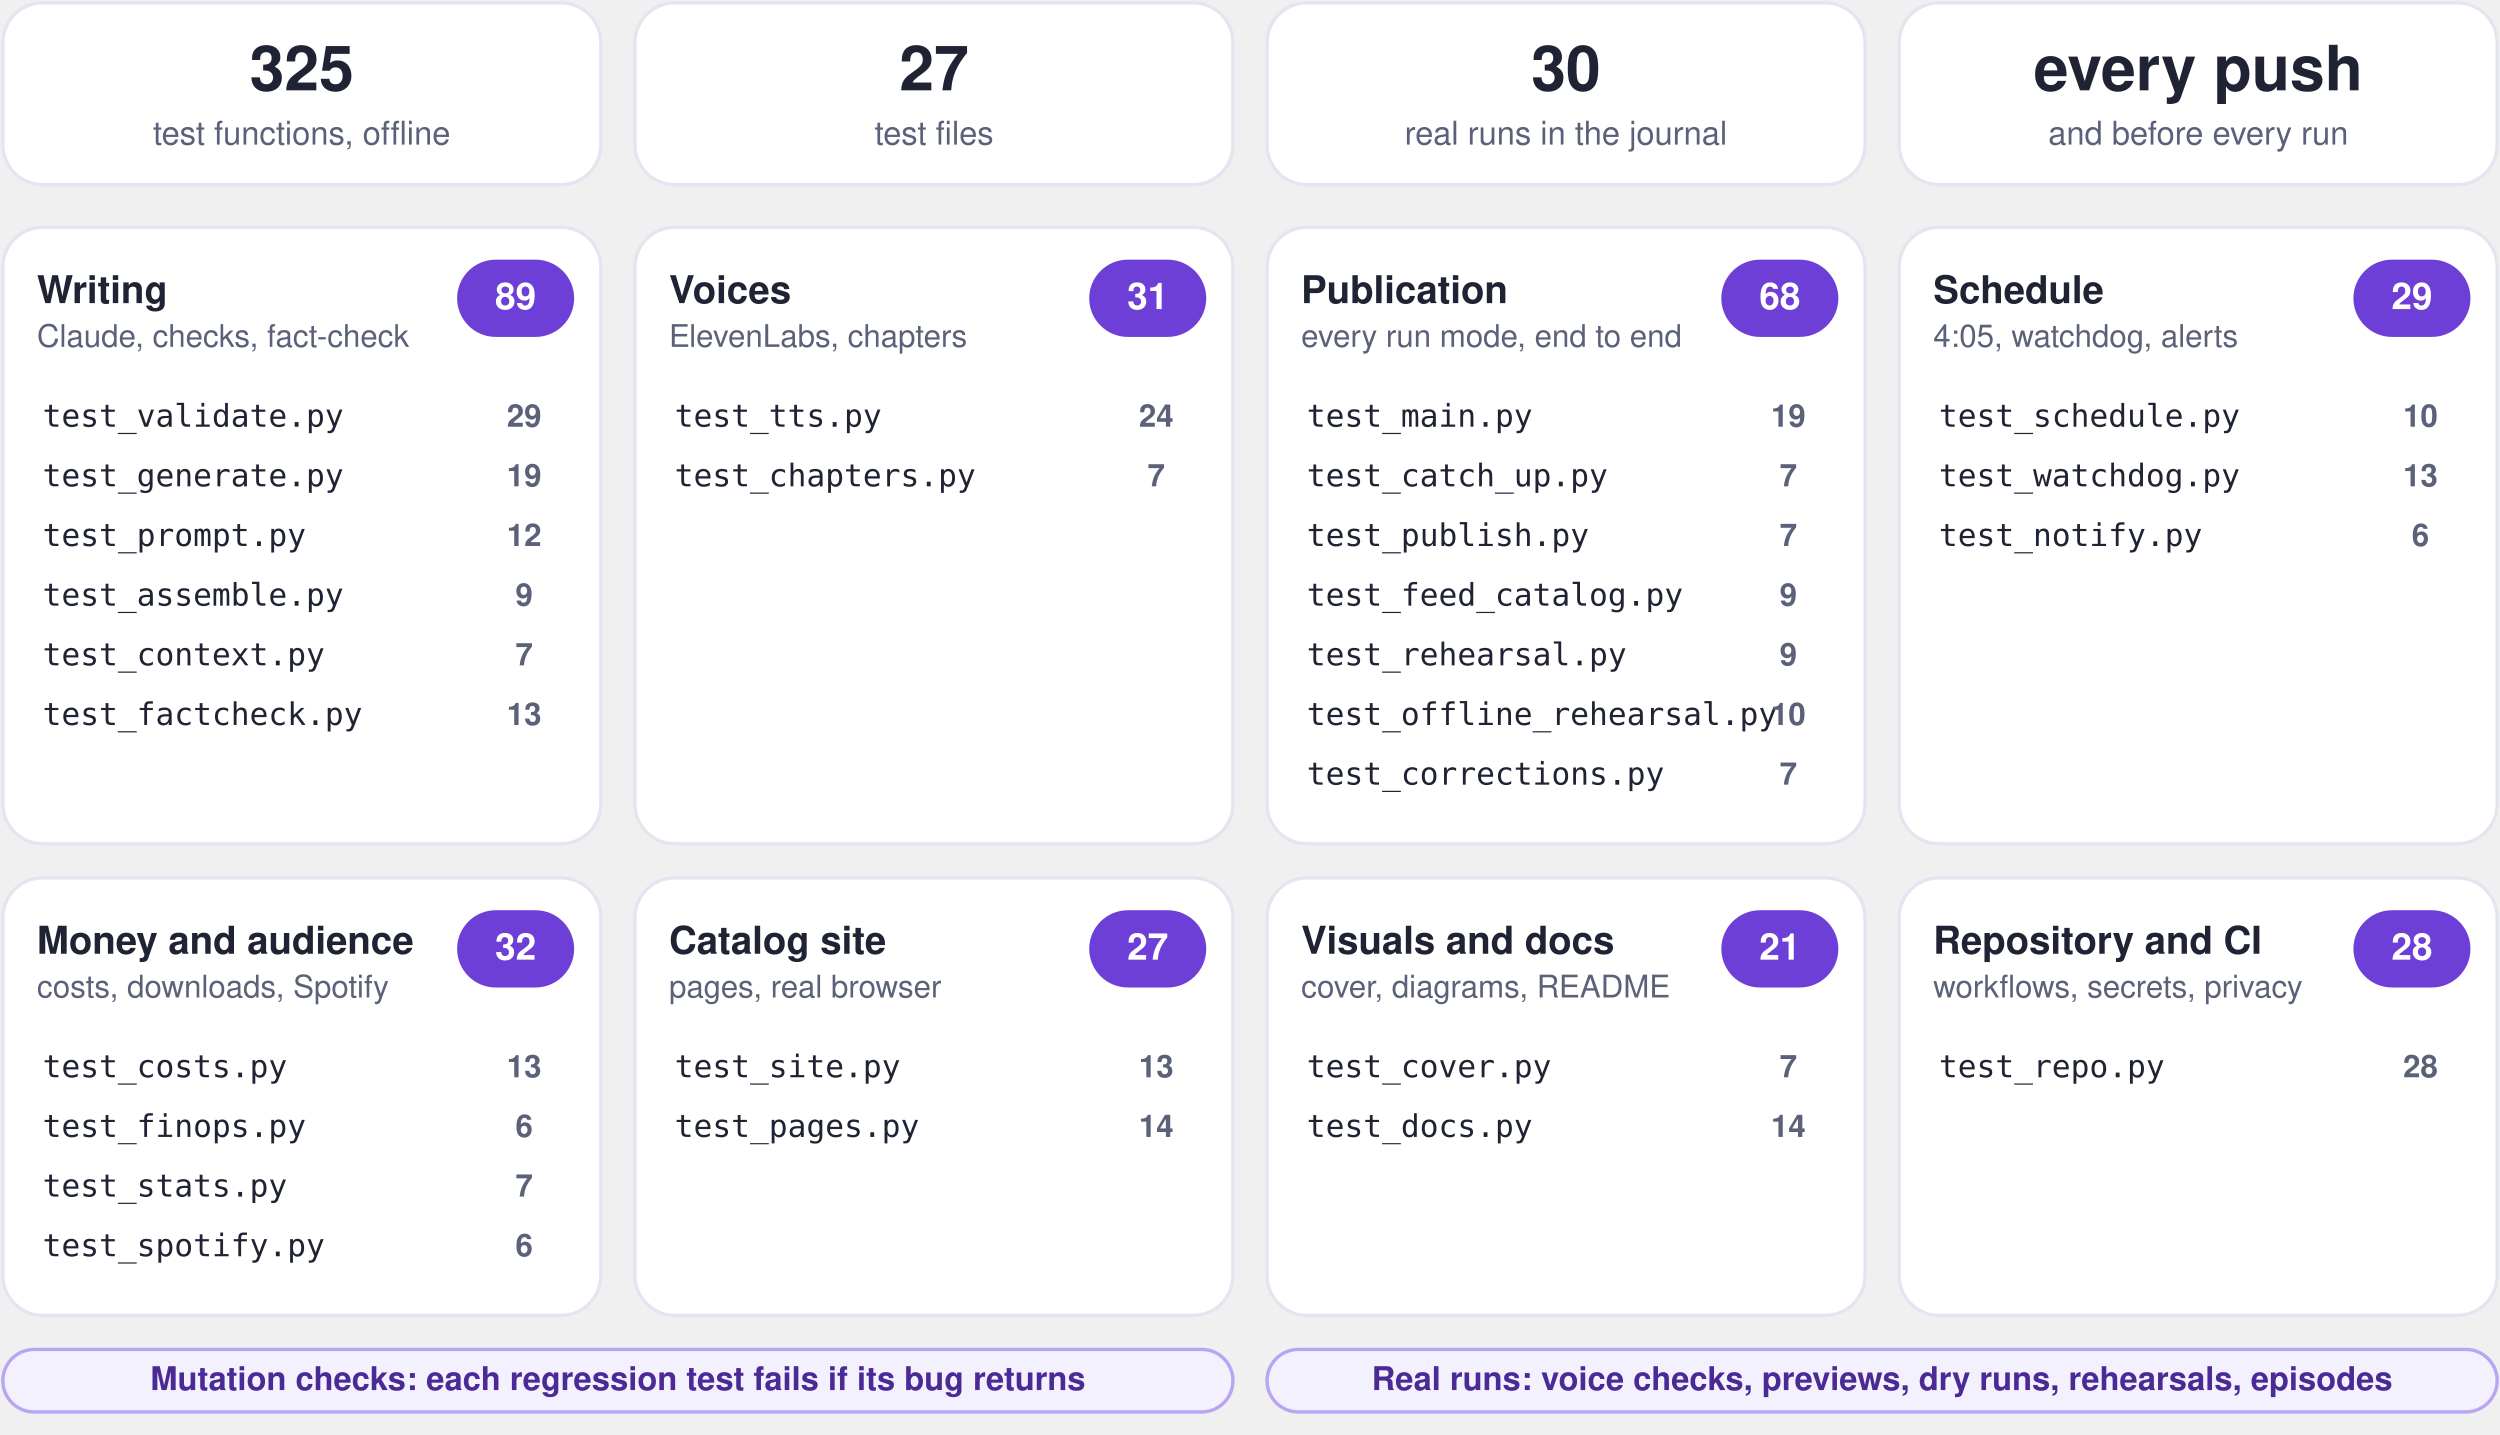
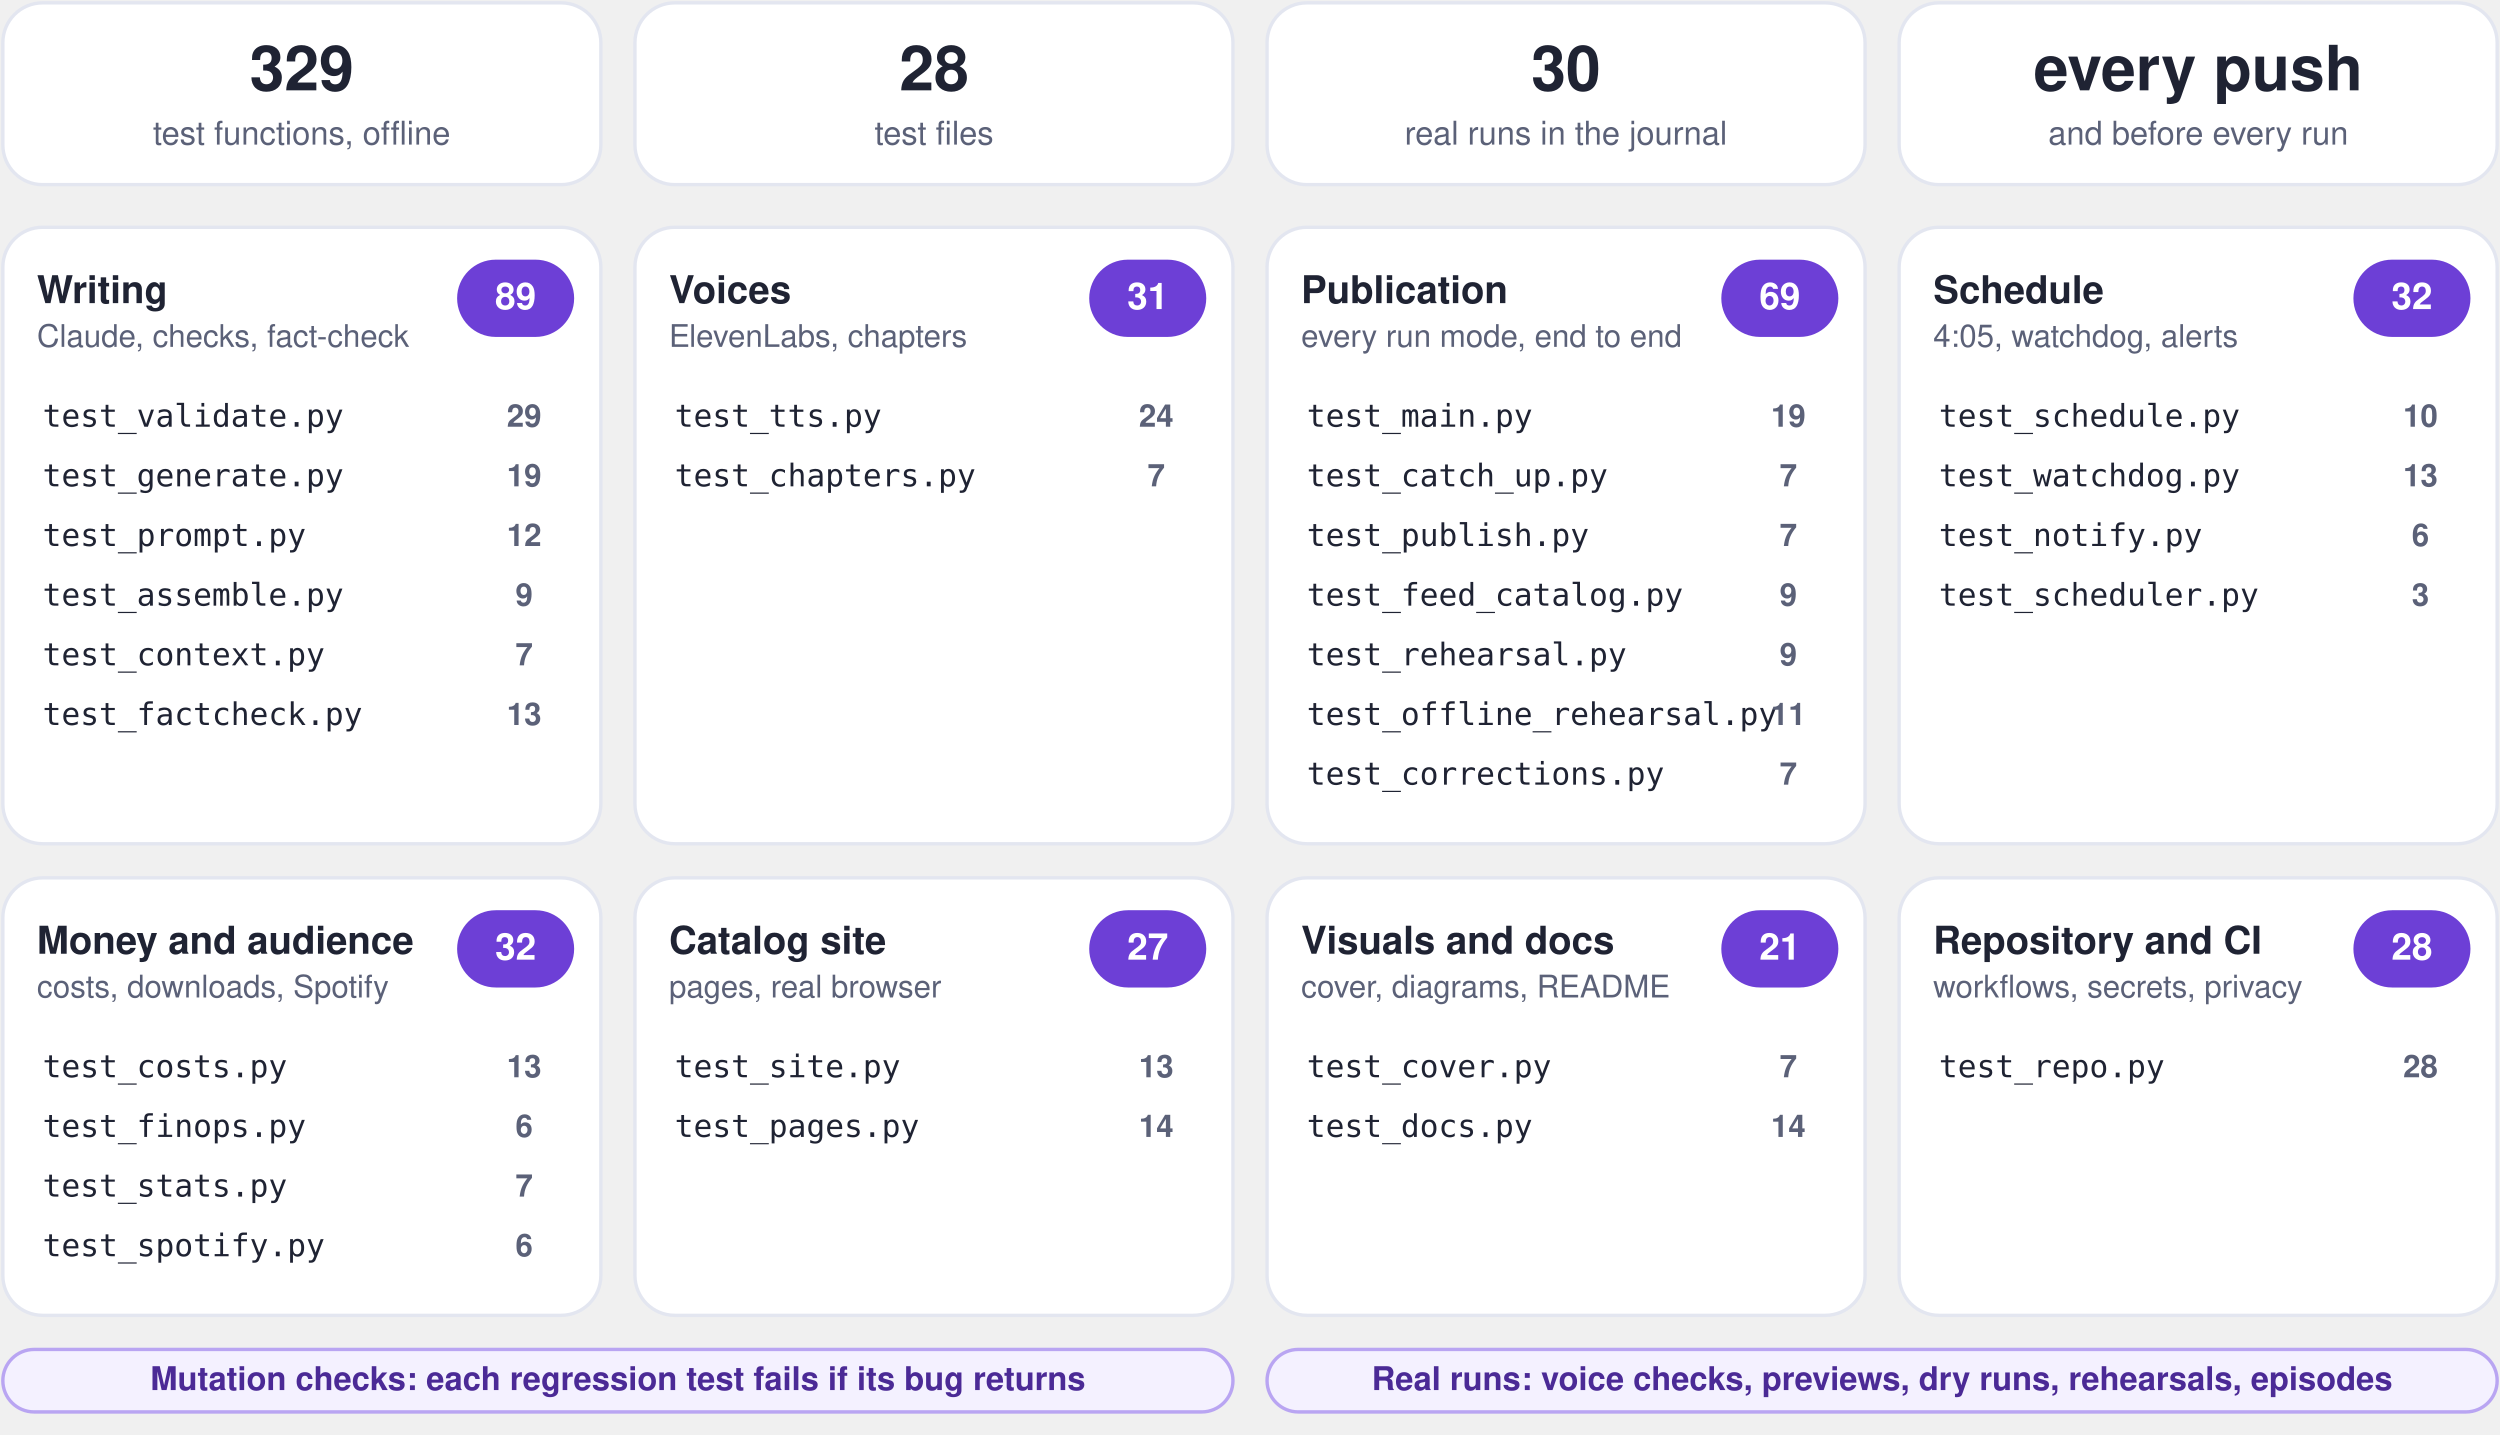
- <svg xmlns="http://www.w3.org/2000/svg" viewBox="0 0 880 505" width="880" height="505" role="img" aria-label="Test plan: 325 offline tests in 27 files">
+ <svg xmlns="http://www.w3.org/2000/svg" viewBox="0 0 880 505" width="880" height="505" role="img" aria-label="Test plan: 329 offline tests in 28 files">
  <g class="box">
    <rect x="1.0" y="1.0" width="210.5" height="64.0" rx="14" fill="#ffffff" stroke="#e3e6f0" stroke-width="1.2" class="frame" />
-     <text x="106.2" y="31.8" font-family="-apple-system, BlinkMacSystemFont, 'Segoe UI', Helvetica, Arial, sans-serif" font-size="22" font-weight="750" fill="#1f2333" text-anchor="middle">325</text>
+     <text x="106.2" y="31.8" font-family="-apple-system, BlinkMacSystemFont, 'Segoe UI', Helvetica, Arial, sans-serif" font-size="22" font-weight="750" fill="#1f2333" text-anchor="middle">329</text>
    <text x="106.2" y="50.9" font-family="-apple-system, BlinkMacSystemFont, 'Segoe UI', Helvetica, Arial, sans-serif" font-size="11.5" font-weight="500" fill="#5b6178" text-anchor="middle">test functions, offline</text>
  </g>
  <g class="box">
    <rect x="223.5" y="1.0" width="210.5" height="64.0" rx="14" fill="#ffffff" stroke="#e3e6f0" stroke-width="1.2" class="frame" />
-     <text x="328.8" y="31.8" font-family="-apple-system, BlinkMacSystemFont, 'Segoe UI', Helvetica, Arial, sans-serif" font-size="22" font-weight="750" fill="#1f2333" text-anchor="middle">27</text>
+     <text x="328.8" y="31.8" font-family="-apple-system, BlinkMacSystemFont, 'Segoe UI', Helvetica, Arial, sans-serif" font-size="22" font-weight="750" fill="#1f2333" text-anchor="middle">28</text>
    <text x="328.8" y="50.9" font-family="-apple-system, BlinkMacSystemFont, 'Segoe UI', Helvetica, Arial, sans-serif" font-size="11.5" font-weight="500" fill="#5b6178" text-anchor="middle">test files</text>
  </g>
  <g class="box">
    <rect x="446.0" y="1.0" width="210.5" height="64.0" rx="14" fill="#ffffff" stroke="#e3e6f0" stroke-width="1.2" class="frame" />
    <text x="551.2" y="31.8" font-family="-apple-system, BlinkMacSystemFont, 'Segoe UI', Helvetica, Arial, sans-serif" font-size="22" font-weight="750" fill="#1f2333" text-anchor="middle">30</text>
    <text x="551.2" y="50.9" font-family="-apple-system, BlinkMacSystemFont, 'Segoe UI', Helvetica, Arial, sans-serif" font-size="11.5" font-weight="500" fill="#5b6178" text-anchor="middle">real runs in the journal</text>
  </g>
  <g class="box">
    <rect x="668.5" y="1.0" width="210.5" height="64.0" rx="14" fill="#ffffff" stroke="#e3e6f0" stroke-width="1.2" class="frame" />
    <text x="773.8" y="31.8" font-family="-apple-system, BlinkMacSystemFont, 'Segoe UI', Helvetica, Arial, sans-serif" font-size="22" font-weight="750" fill="#1f2333" text-anchor="middle">every push</text>
    <text x="773.8" y="50.9" font-family="-apple-system, BlinkMacSystemFont, 'Segoe UI', Helvetica, Arial, sans-serif" font-size="11.5" font-weight="500" fill="#5b6178" text-anchor="middle">and before every run</text>
  </g>
  <rect x="1.0" y="80.0" width="210.5" height="217.0" rx="14" fill="#ffffff" stroke="#e3e6f0" stroke-width="1.2" />
  <g class="box">
    <rect x="9.0" y="90.0" width="152.5" height="40.0" rx="12" fill="none" stroke="none" stroke-width="1.2" class="frame" />
    <text x="13.0" y="106.7" font-family="-apple-system, BlinkMacSystemFont, 'Segoe UI', Helvetica, Arial, sans-serif" font-size="13.5" font-weight="700" fill="#1f2333" text-anchor="start">Writing</text>
    <text x="13.0" y="122.1" font-family="-apple-system, BlinkMacSystemFont, 'Segoe UI', Helvetica, Arial, sans-serif" font-size="11" font-weight="400" fill="#5b6178" text-anchor="start">Claude, checks, fact-check</text>
  </g>
  <g class="box">
    <rect x="161.5" y="92.0" width="40.0" height="26.0" rx="13" fill="#6d3fd6" stroke="#6d3fd6" stroke-width="1.2" class="frame" />
    <text x="181.5" y="108.8" font-family="-apple-system, BlinkMacSystemFont, 'Segoe UI', Helvetica, Arial, sans-serif" font-size="13" font-weight="700" fill="#ffffff" text-anchor="middle">89</text>
  </g>
  <g class="box">
    <rect x="11.0" y="138.0" width="190.5" height="18.0" rx="12" fill="none" stroke="none" stroke-width="1.2" class="frame" />
    <text x="15.0" y="150.2" font-family="ui-monospace, SFMono-Regular, Menlo, Consolas, monospace" font-size="11" font-weight="500" fill="#1f2333" text-anchor="start">test_validate.py</text>
  </g>
  <g class="box">
    <rect x="167.5" y="138.0" width="34.0" height="18.0" rx="12" fill="none" stroke="none" stroke-width="1.2" class="frame" />
    <text x="184.5" y="150.2" font-family="-apple-system, BlinkMacSystemFont, 'Segoe UI', Helvetica, Arial, sans-serif" font-size="11" font-weight="700" fill="#5b6178" text-anchor="middle">29</text>
  </g>
  <g class="box">
    <rect x="11.0" y="159.0" width="190.5" height="18.0" rx="12" fill="none" stroke="none" stroke-width="1.2" class="frame" />
    <text x="15.0" y="171.2" font-family="ui-monospace, SFMono-Regular, Menlo, Consolas, monospace" font-size="11" font-weight="500" fill="#1f2333" text-anchor="start">test_generate.py</text>
  </g>
  <g class="box">
    <rect x="167.5" y="159.0" width="34.0" height="18.0" rx="12" fill="none" stroke="none" stroke-width="1.2" class="frame" />
    <text x="184.5" y="171.2" font-family="-apple-system, BlinkMacSystemFont, 'Segoe UI', Helvetica, Arial, sans-serif" font-size="11" font-weight="700" fill="#5b6178" text-anchor="middle">19</text>
  </g>
  <g class="box">
    <rect x="11.0" y="180.0" width="190.5" height="18.0" rx="12" fill="none" stroke="none" stroke-width="1.2" class="frame" />
    <text x="15.0" y="192.2" font-family="ui-monospace, SFMono-Regular, Menlo, Consolas, monospace" font-size="11" font-weight="500" fill="#1f2333" text-anchor="start">test_prompt.py</text>
  </g>
  <g class="box">
    <rect x="167.5" y="180.0" width="34.0" height="18.0" rx="12" fill="none" stroke="none" stroke-width="1.2" class="frame" />
    <text x="184.5" y="192.2" font-family="-apple-system, BlinkMacSystemFont, 'Segoe UI', Helvetica, Arial, sans-serif" font-size="11" font-weight="700" fill="#5b6178" text-anchor="middle">12</text>
  </g>
  <g class="box">
    <rect x="11.0" y="201.0" width="190.5" height="18.0" rx="12" fill="none" stroke="none" stroke-width="1.2" class="frame" />
    <text x="15.0" y="213.2" font-family="ui-monospace, SFMono-Regular, Menlo, Consolas, monospace" font-size="11" font-weight="500" fill="#1f2333" text-anchor="start">test_assemble.py</text>
  </g>
  <g class="box">
    <rect x="167.5" y="201.0" width="34.0" height="18.0" rx="12" fill="none" stroke="none" stroke-width="1.2" class="frame" />
    <text x="184.5" y="213.2" font-family="-apple-system, BlinkMacSystemFont, 'Segoe UI', Helvetica, Arial, sans-serif" font-size="11" font-weight="700" fill="#5b6178" text-anchor="middle">9</text>
  </g>
  <g class="box">
    <rect x="11.0" y="222.0" width="190.5" height="18.0" rx="12" fill="none" stroke="none" stroke-width="1.2" class="frame" />
    <text x="15.0" y="234.2" font-family="ui-monospace, SFMono-Regular, Menlo, Consolas, monospace" font-size="11" font-weight="500" fill="#1f2333" text-anchor="start">test_context.py</text>
  </g>
  <g class="box">
    <rect x="167.5" y="222.0" width="34.0" height="18.0" rx="12" fill="none" stroke="none" stroke-width="1.2" class="frame" />
    <text x="184.5" y="234.2" font-family="-apple-system, BlinkMacSystemFont, 'Segoe UI', Helvetica, Arial, sans-serif" font-size="11" font-weight="700" fill="#5b6178" text-anchor="middle">7</text>
  </g>
  <g class="box">
    <rect x="11.0" y="243.0" width="190.5" height="18.0" rx="12" fill="none" stroke="none" stroke-width="1.2" class="frame" />
    <text x="15.0" y="255.2" font-family="ui-monospace, SFMono-Regular, Menlo, Consolas, monospace" font-size="11" font-weight="500" fill="#1f2333" text-anchor="start">test_factcheck.py</text>
  </g>
  <g class="box">
    <rect x="167.5" y="243.0" width="34.0" height="18.0" rx="12" fill="none" stroke="none" stroke-width="1.2" class="frame" />
    <text x="184.5" y="255.2" font-family="-apple-system, BlinkMacSystemFont, 'Segoe UI', Helvetica, Arial, sans-serif" font-size="11" font-weight="700" fill="#5b6178" text-anchor="middle">13</text>
  </g>
  <rect x="223.5" y="80.0" width="210.5" height="217.0" rx="14" fill="#ffffff" stroke="#e3e6f0" stroke-width="1.2" />
  <g class="box">
    <rect x="231.5" y="90.0" width="152.5" height="40.0" rx="12" fill="none" stroke="none" stroke-width="1.2" class="frame" />
    <text x="235.5" y="106.7" font-family="-apple-system, BlinkMacSystemFont, 'Segoe UI', Helvetica, Arial, sans-serif" font-size="13.5" font-weight="700" fill="#1f2333" text-anchor="start">Voices</text>
    <text x="235.5" y="122.1" font-family="-apple-system, BlinkMacSystemFont, 'Segoe UI', Helvetica, Arial, sans-serif" font-size="11" font-weight="400" fill="#5b6178" text-anchor="start">ElevenLabs, chapters</text>
  </g>
  <g class="box">
    <rect x="384.0" y="92.0" width="40.0" height="26.0" rx="13" fill="#6d3fd6" stroke="#6d3fd6" stroke-width="1.2" class="frame" />
    <text x="404.0" y="108.8" font-family="-apple-system, BlinkMacSystemFont, 'Segoe UI', Helvetica, Arial, sans-serif" font-size="13" font-weight="700" fill="#ffffff" text-anchor="middle">31</text>
  </g>
  <g class="box">
    <rect x="233.5" y="138.0" width="190.5" height="18.0" rx="12" fill="none" stroke="none" stroke-width="1.2" class="frame" />
    <text x="237.5" y="150.2" font-family="ui-monospace, SFMono-Regular, Menlo, Consolas, monospace" font-size="11" font-weight="500" fill="#1f2333" text-anchor="start">test_tts.py</text>
  </g>
  <g class="box">
    <rect x="390.0" y="138.0" width="34.0" height="18.0" rx="12" fill="none" stroke="none" stroke-width="1.2" class="frame" />
    <text x="407.0" y="150.2" font-family="-apple-system, BlinkMacSystemFont, 'Segoe UI', Helvetica, Arial, sans-serif" font-size="11" font-weight="700" fill="#5b6178" text-anchor="middle">24</text>
  </g>
  <g class="box">
    <rect x="233.5" y="159.0" width="190.5" height="18.0" rx="12" fill="none" stroke="none" stroke-width="1.2" class="frame" />
    <text x="237.5" y="171.2" font-family="ui-monospace, SFMono-Regular, Menlo, Consolas, monospace" font-size="11" font-weight="500" fill="#1f2333" text-anchor="start">test_chapters.py</text>
  </g>
  <g class="box">
    <rect x="390.0" y="159.0" width="34.0" height="18.0" rx="12" fill="none" stroke="none" stroke-width="1.2" class="frame" />
    <text x="407.0" y="171.2" font-family="-apple-system, BlinkMacSystemFont, 'Segoe UI', Helvetica, Arial, sans-serif" font-size="11" font-weight="700" fill="#5b6178" text-anchor="middle">7</text>
  </g>
  <rect x="446.0" y="80.0" width="210.5" height="217.0" rx="14" fill="#ffffff" stroke="#e3e6f0" stroke-width="1.2" />
  <g class="box">
    <rect x="454.0" y="90.0" width="152.5" height="40.0" rx="12" fill="none" stroke="none" stroke-width="1.2" class="frame" />
    <text x="458.0" y="106.7" font-family="-apple-system, BlinkMacSystemFont, 'Segoe UI', Helvetica, Arial, sans-serif" font-size="13.5" font-weight="700" fill="#1f2333" text-anchor="start">Publication</text>
    <text x="458.0" y="122.1" font-family="-apple-system, BlinkMacSystemFont, 'Segoe UI', Helvetica, Arial, sans-serif" font-size="11" font-weight="400" fill="#5b6178" text-anchor="start">every run mode, end to end</text>
  </g>
  <g class="box">
    <rect x="606.5" y="92.0" width="40.0" height="26.0" rx="13" fill="#6d3fd6" stroke="#6d3fd6" stroke-width="1.2" class="frame" />
-     <text x="626.5" y="108.8" font-family="-apple-system, BlinkMacSystemFont, 'Segoe UI', Helvetica, Arial, sans-serif" font-size="13" font-weight="700" fill="#ffffff" text-anchor="middle">68</text>
+     <text x="626.5" y="108.8" font-family="-apple-system, BlinkMacSystemFont, 'Segoe UI', Helvetica, Arial, sans-serif" font-size="13" font-weight="700" fill="#ffffff" text-anchor="middle">69</text>
  </g>
  <g class="box">
    <rect x="456.0" y="138.0" width="190.5" height="18.0" rx="12" fill="none" stroke="none" stroke-width="1.2" class="frame" />
    <text x="460.0" y="150.2" font-family="ui-monospace, SFMono-Regular, Menlo, Consolas, monospace" font-size="11" font-weight="500" fill="#1f2333" text-anchor="start">test_main.py</text>
  </g>
  <g class="box">
    <rect x="612.5" y="138.0" width="34.0" height="18.0" rx="12" fill="none" stroke="none" stroke-width="1.2" class="frame" />
    <text x="629.5" y="150.2" font-family="-apple-system, BlinkMacSystemFont, 'Segoe UI', Helvetica, Arial, sans-serif" font-size="11" font-weight="700" fill="#5b6178" text-anchor="middle">19</text>
  </g>
  <g class="box">
    <rect x="456.0" y="159.0" width="190.5" height="18.0" rx="12" fill="none" stroke="none" stroke-width="1.2" class="frame" />
    <text x="460.0" y="171.2" font-family="ui-monospace, SFMono-Regular, Menlo, Consolas, monospace" font-size="11" font-weight="500" fill="#1f2333" text-anchor="start">test_catch_up.py</text>
  </g>
  <g class="box">
    <rect x="612.5" y="159.0" width="34.0" height="18.0" rx="12" fill="none" stroke="none" stroke-width="1.2" class="frame" />
    <text x="629.5" y="171.2" font-family="-apple-system, BlinkMacSystemFont, 'Segoe UI', Helvetica, Arial, sans-serif" font-size="11" font-weight="700" fill="#5b6178" text-anchor="middle">7</text>
  </g>
  <g class="box">
    <rect x="456.0" y="180.0" width="190.5" height="18.0" rx="12" fill="none" stroke="none" stroke-width="1.2" class="frame" />
    <text x="460.0" y="192.2" font-family="ui-monospace, SFMono-Regular, Menlo, Consolas, monospace" font-size="11" font-weight="500" fill="#1f2333" text-anchor="start">test_publish.py</text>
  </g>
  <g class="box">
    <rect x="612.5" y="180.0" width="34.0" height="18.0" rx="12" fill="none" stroke="none" stroke-width="1.2" class="frame" />
    <text x="629.5" y="192.2" font-family="-apple-system, BlinkMacSystemFont, 'Segoe UI', Helvetica, Arial, sans-serif" font-size="11" font-weight="700" fill="#5b6178" text-anchor="middle">7</text>
  </g>
  <g class="box">
    <rect x="456.0" y="201.0" width="190.5" height="18.0" rx="12" fill="none" stroke="none" stroke-width="1.2" class="frame" />
    <text x="460.0" y="213.2" font-family="ui-monospace, SFMono-Regular, Menlo, Consolas, monospace" font-size="11" font-weight="500" fill="#1f2333" text-anchor="start">test_feed_catalog.py</text>
  </g>
  <g class="box">
    <rect x="612.5" y="201.0" width="34.0" height="18.0" rx="12" fill="none" stroke="none" stroke-width="1.2" class="frame" />
    <text x="629.5" y="213.2" font-family="-apple-system, BlinkMacSystemFont, 'Segoe UI', Helvetica, Arial, sans-serif" font-size="11" font-weight="700" fill="#5b6178" text-anchor="middle">9</text>
  </g>
  <g class="box">
    <rect x="456.0" y="222.0" width="190.5" height="18.0" rx="12" fill="none" stroke="none" stroke-width="1.2" class="frame" />
    <text x="460.0" y="234.2" font-family="ui-monospace, SFMono-Regular, Menlo, Consolas, monospace" font-size="11" font-weight="500" fill="#1f2333" text-anchor="start">test_rehearsal.py</text>
  </g>
  <g class="box">
    <rect x="612.5" y="222.0" width="34.0" height="18.0" rx="12" fill="none" stroke="none" stroke-width="1.2" class="frame" />
    <text x="629.5" y="234.2" font-family="-apple-system, BlinkMacSystemFont, 'Segoe UI', Helvetica, Arial, sans-serif" font-size="11" font-weight="700" fill="#5b6178" text-anchor="middle">9</text>
  </g>
  <g class="box">
    <rect x="456.0" y="243.0" width="190.5" height="18.0" rx="12" fill="none" stroke="none" stroke-width="1.2" class="frame" />
    <text x="460.0" y="255.2" font-family="ui-monospace, SFMono-Regular, Menlo, Consolas, monospace" font-size="11" font-weight="500" fill="#1f2333" text-anchor="start">test_offline_rehearsal.py</text>
  </g>
  <g class="box">
    <rect x="612.5" y="243.0" width="34.0" height="18.0" rx="12" fill="none" stroke="none" stroke-width="1.2" class="frame" />
-     <text x="629.5" y="255.2" font-family="-apple-system, BlinkMacSystemFont, 'Segoe UI', Helvetica, Arial, sans-serif" font-size="11" font-weight="700" fill="#5b6178" text-anchor="middle">10</text>
+     <text x="629.5" y="255.2" font-family="-apple-system, BlinkMacSystemFont, 'Segoe UI', Helvetica, Arial, sans-serif" font-size="11" font-weight="700" fill="#5b6178" text-anchor="middle">11</text>
  </g>
  <g class="box">
    <rect x="456.0" y="264.0" width="190.5" height="18.0" rx="12" fill="none" stroke="none" stroke-width="1.2" class="frame" />
    <text x="460.0" y="276.2" font-family="ui-monospace, SFMono-Regular, Menlo, Consolas, monospace" font-size="11" font-weight="500" fill="#1f2333" text-anchor="start">test_corrections.py</text>
  </g>
  <g class="box">
    <rect x="612.5" y="264.0" width="34.0" height="18.0" rx="12" fill="none" stroke="none" stroke-width="1.2" class="frame" />
    <text x="629.5" y="276.2" font-family="-apple-system, BlinkMacSystemFont, 'Segoe UI', Helvetica, Arial, sans-serif" font-size="11" font-weight="700" fill="#5b6178" text-anchor="middle">7</text>
  </g>
  <rect x="668.5" y="80.0" width="210.5" height="217.0" rx="14" fill="#ffffff" stroke="#e3e6f0" stroke-width="1.2" />
  <g class="box">
    <rect x="676.5" y="90.0" width="152.5" height="40.0" rx="12" fill="none" stroke="none" stroke-width="1.2" class="frame" />
    <text x="680.5" y="106.7" font-family="-apple-system, BlinkMacSystemFont, 'Segoe UI', Helvetica, Arial, sans-serif" font-size="13.5" font-weight="700" fill="#1f2333" text-anchor="start">Schedule</text>
    <text x="680.5" y="122.1" font-family="-apple-system, BlinkMacSystemFont, 'Segoe UI', Helvetica, Arial, sans-serif" font-size="11" font-weight="400" fill="#5b6178" text-anchor="start">4:05, watchdog, alerts</text>
  </g>
  <g class="box">
    <rect x="829.0" y="92.0" width="40.0" height="26.0" rx="13" fill="#6d3fd6" stroke="#6d3fd6" stroke-width="1.2" class="frame" />
-     <text x="849.0" y="108.8" font-family="-apple-system, BlinkMacSystemFont, 'Segoe UI', Helvetica, Arial, sans-serif" font-size="13" font-weight="700" fill="#ffffff" text-anchor="middle">29</text>
+     <text x="849.0" y="108.8" font-family="-apple-system, BlinkMacSystemFont, 'Segoe UI', Helvetica, Arial, sans-serif" font-size="13" font-weight="700" fill="#ffffff" text-anchor="middle">32</text>
  </g>
  <g class="box">
    <rect x="678.5" y="138.0" width="190.5" height="18.0" rx="12" fill="none" stroke="none" stroke-width="1.2" class="frame" />
    <text x="682.5" y="150.2" font-family="ui-monospace, SFMono-Regular, Menlo, Consolas, monospace" font-size="11" font-weight="500" fill="#1f2333" text-anchor="start">test_schedule.py</text>
  </g>
  <g class="box">
    <rect x="835.0" y="138.0" width="34.0" height="18.0" rx="12" fill="none" stroke="none" stroke-width="1.2" class="frame" />
    <text x="852.0" y="150.2" font-family="-apple-system, BlinkMacSystemFont, 'Segoe UI', Helvetica, Arial, sans-serif" font-size="11" font-weight="700" fill="#5b6178" text-anchor="middle">10</text>
  </g>
  <g class="box">
    <rect x="678.5" y="159.0" width="190.5" height="18.0" rx="12" fill="none" stroke="none" stroke-width="1.2" class="frame" />
    <text x="682.5" y="171.2" font-family="ui-monospace, SFMono-Regular, Menlo, Consolas, monospace" font-size="11" font-weight="500" fill="#1f2333" text-anchor="start">test_watchdog.py</text>
  </g>
  <g class="box">
    <rect x="835.0" y="159.0" width="34.0" height="18.0" rx="12" fill="none" stroke="none" stroke-width="1.2" class="frame" />
    <text x="852.0" y="171.2" font-family="-apple-system, BlinkMacSystemFont, 'Segoe UI', Helvetica, Arial, sans-serif" font-size="11" font-weight="700" fill="#5b6178" text-anchor="middle">13</text>
  </g>
  <g class="box">
    <rect x="678.5" y="180.0" width="190.5" height="18.0" rx="12" fill="none" stroke="none" stroke-width="1.2" class="frame" />
    <text x="682.5" y="192.2" font-family="ui-monospace, SFMono-Regular, Menlo, Consolas, monospace" font-size="11" font-weight="500" fill="#1f2333" text-anchor="start">test_notify.py</text>
  </g>
  <g class="box">
    <rect x="835.0" y="180.0" width="34.0" height="18.0" rx="12" fill="none" stroke="none" stroke-width="1.2" class="frame" />
    <text x="852.0" y="192.2" font-family="-apple-system, BlinkMacSystemFont, 'Segoe UI', Helvetica, Arial, sans-serif" font-size="11" font-weight="700" fill="#5b6178" text-anchor="middle">6</text>
+   </g>
+   <g class="box">
+     <rect x="678.5" y="201.0" width="190.5" height="18.0" rx="12" fill="none" stroke="none" stroke-width="1.2" class="frame" />
+     <text x="682.5" y="213.2" font-family="ui-monospace, SFMono-Regular, Menlo, Consolas, monospace" font-size="11" font-weight="500" fill="#1f2333" text-anchor="start">test_scheduler.py</text>
+   </g>
+   <g class="box">
+     <rect x="835.0" y="201.0" width="34.0" height="18.0" rx="12" fill="none" stroke="none" stroke-width="1.2" class="frame" />
+     <text x="852.0" y="213.2" font-family="-apple-system, BlinkMacSystemFont, 'Segoe UI', Helvetica, Arial, sans-serif" font-size="11" font-weight="700" fill="#5b6178" text-anchor="middle">3</text>
  </g>
  <rect x="1.0" y="309.0" width="210.5" height="154.0" rx="14" fill="#ffffff" stroke="#e3e6f0" stroke-width="1.2" />
  <g class="box">
    <rect x="9.0" y="319.0" width="152.5" height="40.0" rx="12" fill="none" stroke="none" stroke-width="1.2" class="frame" />
    <text x="13.0" y="335.7" font-family="-apple-system, BlinkMacSystemFont, 'Segoe UI', Helvetica, Arial, sans-serif" font-size="13.5" font-weight="700" fill="#1f2333" text-anchor="start">Money and audience</text>
    <text x="13.0" y="351.1" font-family="-apple-system, BlinkMacSystemFont, 'Segoe UI', Helvetica, Arial, sans-serif" font-size="11" font-weight="400" fill="#5b6178" text-anchor="start">costs, downloads, Spotify</text>
  </g>
  <g class="box">
    <rect x="161.5" y="321.0" width="40.0" height="26.0" rx="13" fill="#6d3fd6" stroke="#6d3fd6" stroke-width="1.2" class="frame" />
    <text x="181.5" y="337.8" font-family="-apple-system, BlinkMacSystemFont, 'Segoe UI', Helvetica, Arial, sans-serif" font-size="13" font-weight="700" fill="#ffffff" text-anchor="middle">32</text>
  </g>
  <g class="box">
    <rect x="11.0" y="367.0" width="190.5" height="18.0" rx="12" fill="none" stroke="none" stroke-width="1.2" class="frame" />
    <text x="15.0" y="379.2" font-family="ui-monospace, SFMono-Regular, Menlo, Consolas, monospace" font-size="11" font-weight="500" fill="#1f2333" text-anchor="start">test_costs.py</text>
  </g>
  <g class="box">
    <rect x="167.5" y="367.0" width="34.0" height="18.0" rx="12" fill="none" stroke="none" stroke-width="1.2" class="frame" />
    <text x="184.5" y="379.2" font-family="-apple-system, BlinkMacSystemFont, 'Segoe UI', Helvetica, Arial, sans-serif" font-size="11" font-weight="700" fill="#5b6178" text-anchor="middle">13</text>
  </g>
  <g class="box">
    <rect x="11.0" y="388.0" width="190.5" height="18.0" rx="12" fill="none" stroke="none" stroke-width="1.2" class="frame" />
    <text x="15.0" y="400.2" font-family="ui-monospace, SFMono-Regular, Menlo, Consolas, monospace" font-size="11" font-weight="500" fill="#1f2333" text-anchor="start">test_finops.py</text>
  </g>
  <g class="box">
    <rect x="167.5" y="388.0" width="34.0" height="18.0" rx="12" fill="none" stroke="none" stroke-width="1.2" class="frame" />
    <text x="184.5" y="400.2" font-family="-apple-system, BlinkMacSystemFont, 'Segoe UI', Helvetica, Arial, sans-serif" font-size="11" font-weight="700" fill="#5b6178" text-anchor="middle">6</text>
  </g>
  <g class="box">
    <rect x="11.0" y="409.0" width="190.5" height="18.0" rx="12" fill="none" stroke="none" stroke-width="1.2" class="frame" />
    <text x="15.0" y="421.2" font-family="ui-monospace, SFMono-Regular, Menlo, Consolas, monospace" font-size="11" font-weight="500" fill="#1f2333" text-anchor="start">test_stats.py</text>
  </g>
  <g class="box">
    <rect x="167.5" y="409.0" width="34.0" height="18.0" rx="12" fill="none" stroke="none" stroke-width="1.2" class="frame" />
    <text x="184.5" y="421.2" font-family="-apple-system, BlinkMacSystemFont, 'Segoe UI', Helvetica, Arial, sans-serif" font-size="11" font-weight="700" fill="#5b6178" text-anchor="middle">7</text>
  </g>
  <g class="box">
    <rect x="11.0" y="430.0" width="190.5" height="18.0" rx="12" fill="none" stroke="none" stroke-width="1.2" class="frame" />
    <text x="15.0" y="442.2" font-family="ui-monospace, SFMono-Regular, Menlo, Consolas, monospace" font-size="11" font-weight="500" fill="#1f2333" text-anchor="start">test_spotify.py</text>
  </g>
  <g class="box">
    <rect x="167.5" y="430.0" width="34.0" height="18.0" rx="12" fill="none" stroke="none" stroke-width="1.2" class="frame" />
    <text x="184.5" y="442.2" font-family="-apple-system, BlinkMacSystemFont, 'Segoe UI', Helvetica, Arial, sans-serif" font-size="11" font-weight="700" fill="#5b6178" text-anchor="middle">6</text>
  </g>
  <rect x="223.5" y="309.0" width="210.5" height="154.0" rx="14" fill="#ffffff" stroke="#e3e6f0" stroke-width="1.2" />
  <g class="box">
    <rect x="231.5" y="319.0" width="152.5" height="40.0" rx="12" fill="none" stroke="none" stroke-width="1.2" class="frame" />
    <text x="235.5" y="335.7" font-family="-apple-system, BlinkMacSystemFont, 'Segoe UI', Helvetica, Arial, sans-serif" font-size="13.5" font-weight="700" fill="#1f2333" text-anchor="start">Catalog site</text>
    <text x="235.5" y="351.1" font-family="-apple-system, BlinkMacSystemFont, 'Segoe UI', Helvetica, Arial, sans-serif" font-size="11" font-weight="400" fill="#5b6178" text-anchor="start">pages, real browser</text>
  </g>
  <g class="box">
    <rect x="384.0" y="321.0" width="40.0" height="26.0" rx="13" fill="#6d3fd6" stroke="#6d3fd6" stroke-width="1.2" class="frame" />
    <text x="404.0" y="337.8" font-family="-apple-system, BlinkMacSystemFont, 'Segoe UI', Helvetica, Arial, sans-serif" font-size="13" font-weight="700" fill="#ffffff" text-anchor="middle">27</text>
  </g>
  <g class="box">
    <rect x="233.5" y="367.0" width="190.5" height="18.0" rx="12" fill="none" stroke="none" stroke-width="1.2" class="frame" />
    <text x="237.5" y="379.2" font-family="ui-monospace, SFMono-Regular, Menlo, Consolas, monospace" font-size="11" font-weight="500" fill="#1f2333" text-anchor="start">test_site.py</text>
  </g>
  <g class="box">
    <rect x="390.0" y="367.0" width="34.0" height="18.0" rx="12" fill="none" stroke="none" stroke-width="1.2" class="frame" />
    <text x="407.0" y="379.2" font-family="-apple-system, BlinkMacSystemFont, 'Segoe UI', Helvetica, Arial, sans-serif" font-size="11" font-weight="700" fill="#5b6178" text-anchor="middle">13</text>
  </g>
  <g class="box">
    <rect x="233.5" y="388.0" width="190.5" height="18.0" rx="12" fill="none" stroke="none" stroke-width="1.2" class="frame" />
    <text x="237.5" y="400.2" font-family="ui-monospace, SFMono-Regular, Menlo, Consolas, monospace" font-size="11" font-weight="500" fill="#1f2333" text-anchor="start">test_pages.py</text>
  </g>
  <g class="box">
    <rect x="390.0" y="388.0" width="34.0" height="18.0" rx="12" fill="none" stroke="none" stroke-width="1.2" class="frame" />
    <text x="407.0" y="400.2" font-family="-apple-system, BlinkMacSystemFont, 'Segoe UI', Helvetica, Arial, sans-serif" font-size="11" font-weight="700" fill="#5b6178" text-anchor="middle">14</text>
  </g>
  <rect x="446.0" y="309.0" width="210.5" height="154.0" rx="14" fill="#ffffff" stroke="#e3e6f0" stroke-width="1.2" />
  <g class="box">
    <rect x="454.0" y="319.0" width="152.5" height="40.0" rx="12" fill="none" stroke="none" stroke-width="1.2" class="frame" />
    <text x="458.0" y="335.7" font-family="-apple-system, BlinkMacSystemFont, 'Segoe UI', Helvetica, Arial, sans-serif" font-size="13.5" font-weight="700" fill="#1f2333" text-anchor="start">Visuals and docs</text>
    <text x="458.0" y="351.1" font-family="-apple-system, BlinkMacSystemFont, 'Segoe UI', Helvetica, Arial, sans-serif" font-size="11" font-weight="400" fill="#5b6178" text-anchor="start">cover, diagrams, README</text>
  </g>
  <g class="box">
    <rect x="606.5" y="321.0" width="40.0" height="26.0" rx="13" fill="#6d3fd6" stroke="#6d3fd6" stroke-width="1.2" class="frame" />
    <text x="626.5" y="337.8" font-family="-apple-system, BlinkMacSystemFont, 'Segoe UI', Helvetica, Arial, sans-serif" font-size="13" font-weight="700" fill="#ffffff" text-anchor="middle">21</text>
  </g>
  <g class="box">
    <rect x="456.0" y="367.0" width="190.5" height="18.0" rx="12" fill="none" stroke="none" stroke-width="1.2" class="frame" />
    <text x="460.0" y="379.2" font-family="ui-monospace, SFMono-Regular, Menlo, Consolas, monospace" font-size="11" font-weight="500" fill="#1f2333" text-anchor="start">test_cover.py</text>
  </g>
  <g class="box">
    <rect x="612.5" y="367.0" width="34.0" height="18.0" rx="12" fill="none" stroke="none" stroke-width="1.2" class="frame" />
    <text x="629.5" y="379.2" font-family="-apple-system, BlinkMacSystemFont, 'Segoe UI', Helvetica, Arial, sans-serif" font-size="11" font-weight="700" fill="#5b6178" text-anchor="middle">7</text>
  </g>
  <g class="box">
    <rect x="456.0" y="388.0" width="190.5" height="18.0" rx="12" fill="none" stroke="none" stroke-width="1.2" class="frame" />
    <text x="460.0" y="400.2" font-family="ui-monospace, SFMono-Regular, Menlo, Consolas, monospace" font-size="11" font-weight="500" fill="#1f2333" text-anchor="start">test_docs.py</text>
  </g>
  <g class="box">
    <rect x="612.5" y="388.0" width="34.0" height="18.0" rx="12" fill="none" stroke="none" stroke-width="1.2" class="frame" />
    <text x="629.5" y="400.2" font-family="-apple-system, BlinkMacSystemFont, 'Segoe UI', Helvetica, Arial, sans-serif" font-size="11" font-weight="700" fill="#5b6178" text-anchor="middle">14</text>
  </g>
  <rect x="668.5" y="309.0" width="210.5" height="154.0" rx="14" fill="#ffffff" stroke="#e3e6f0" stroke-width="1.2" />
  <g class="box">
    <rect x="676.5" y="319.0" width="152.5" height="40.0" rx="12" fill="none" stroke="none" stroke-width="1.2" class="frame" />
    <text x="680.5" y="335.7" font-family="-apple-system, BlinkMacSystemFont, 'Segoe UI', Helvetica, Arial, sans-serif" font-size="13.5" font-weight="700" fill="#1f2333" text-anchor="start">Repository and CI</text>
    <text x="680.5" y="351.1" font-family="-apple-system, BlinkMacSystemFont, 'Segoe UI', Helvetica, Arial, sans-serif" font-size="11" font-weight="400" fill="#5b6178" text-anchor="start">workflows, secrets, privacy</text>
  </g>
  <g class="box">
    <rect x="829.0" y="321.0" width="40.0" height="26.0" rx="13" fill="#6d3fd6" stroke="#6d3fd6" stroke-width="1.2" class="frame" />
    <text x="849.0" y="337.8" font-family="-apple-system, BlinkMacSystemFont, 'Segoe UI', Helvetica, Arial, sans-serif" font-size="13" font-weight="700" fill="#ffffff" text-anchor="middle">28</text>
  </g>
  <g class="box">
    <rect x="678.5" y="367.0" width="190.5" height="18.0" rx="12" fill="none" stroke="none" stroke-width="1.2" class="frame" />
    <text x="682.5" y="379.2" font-family="ui-monospace, SFMono-Regular, Menlo, Consolas, monospace" font-size="11" font-weight="500" fill="#1f2333" text-anchor="start">test_repo.py</text>
  </g>
  <g class="box">
    <rect x="835.0" y="367.0" width="34.0" height="18.0" rx="12" fill="none" stroke="none" stroke-width="1.2" class="frame" />
    <text x="852.0" y="379.2" font-family="-apple-system, BlinkMacSystemFont, 'Segoe UI', Helvetica, Arial, sans-serif" font-size="11" font-weight="700" fill="#5b6178" text-anchor="middle">28</text>
  </g>
  <g class="box">
    <rect x="1.0" y="475.0" width="433.0" height="22.0" rx="11" fill="#f4f1ff" stroke="#b9a5f2" stroke-width="1.2" class="frame" />
    <text x="217.5" y="489.3" font-family="-apple-system, BlinkMacSystemFont, 'Segoe UI', Helvetica, Arial, sans-serif" font-size="11.5" font-weight="600" fill="#4b2a96" text-anchor="middle">Mutation checks: each regression test fails if its bug returns</text>
  </g>
  <g class="box">
    <rect x="446.0" y="475.0" width="433.0" height="22.0" rx="11" fill="#f4f1ff" stroke="#b9a5f2" stroke-width="1.2" class="frame" />
    <text x="662.5" y="489.3" font-family="-apple-system, BlinkMacSystemFont, 'Segoe UI', Helvetica, Arial, sans-serif" font-size="11.5" font-weight="600" fill="#4b2a96" text-anchor="middle">Real runs: voice checks, previews, dry runs, rehearsals, episodes</text>
  </g>
</svg>
